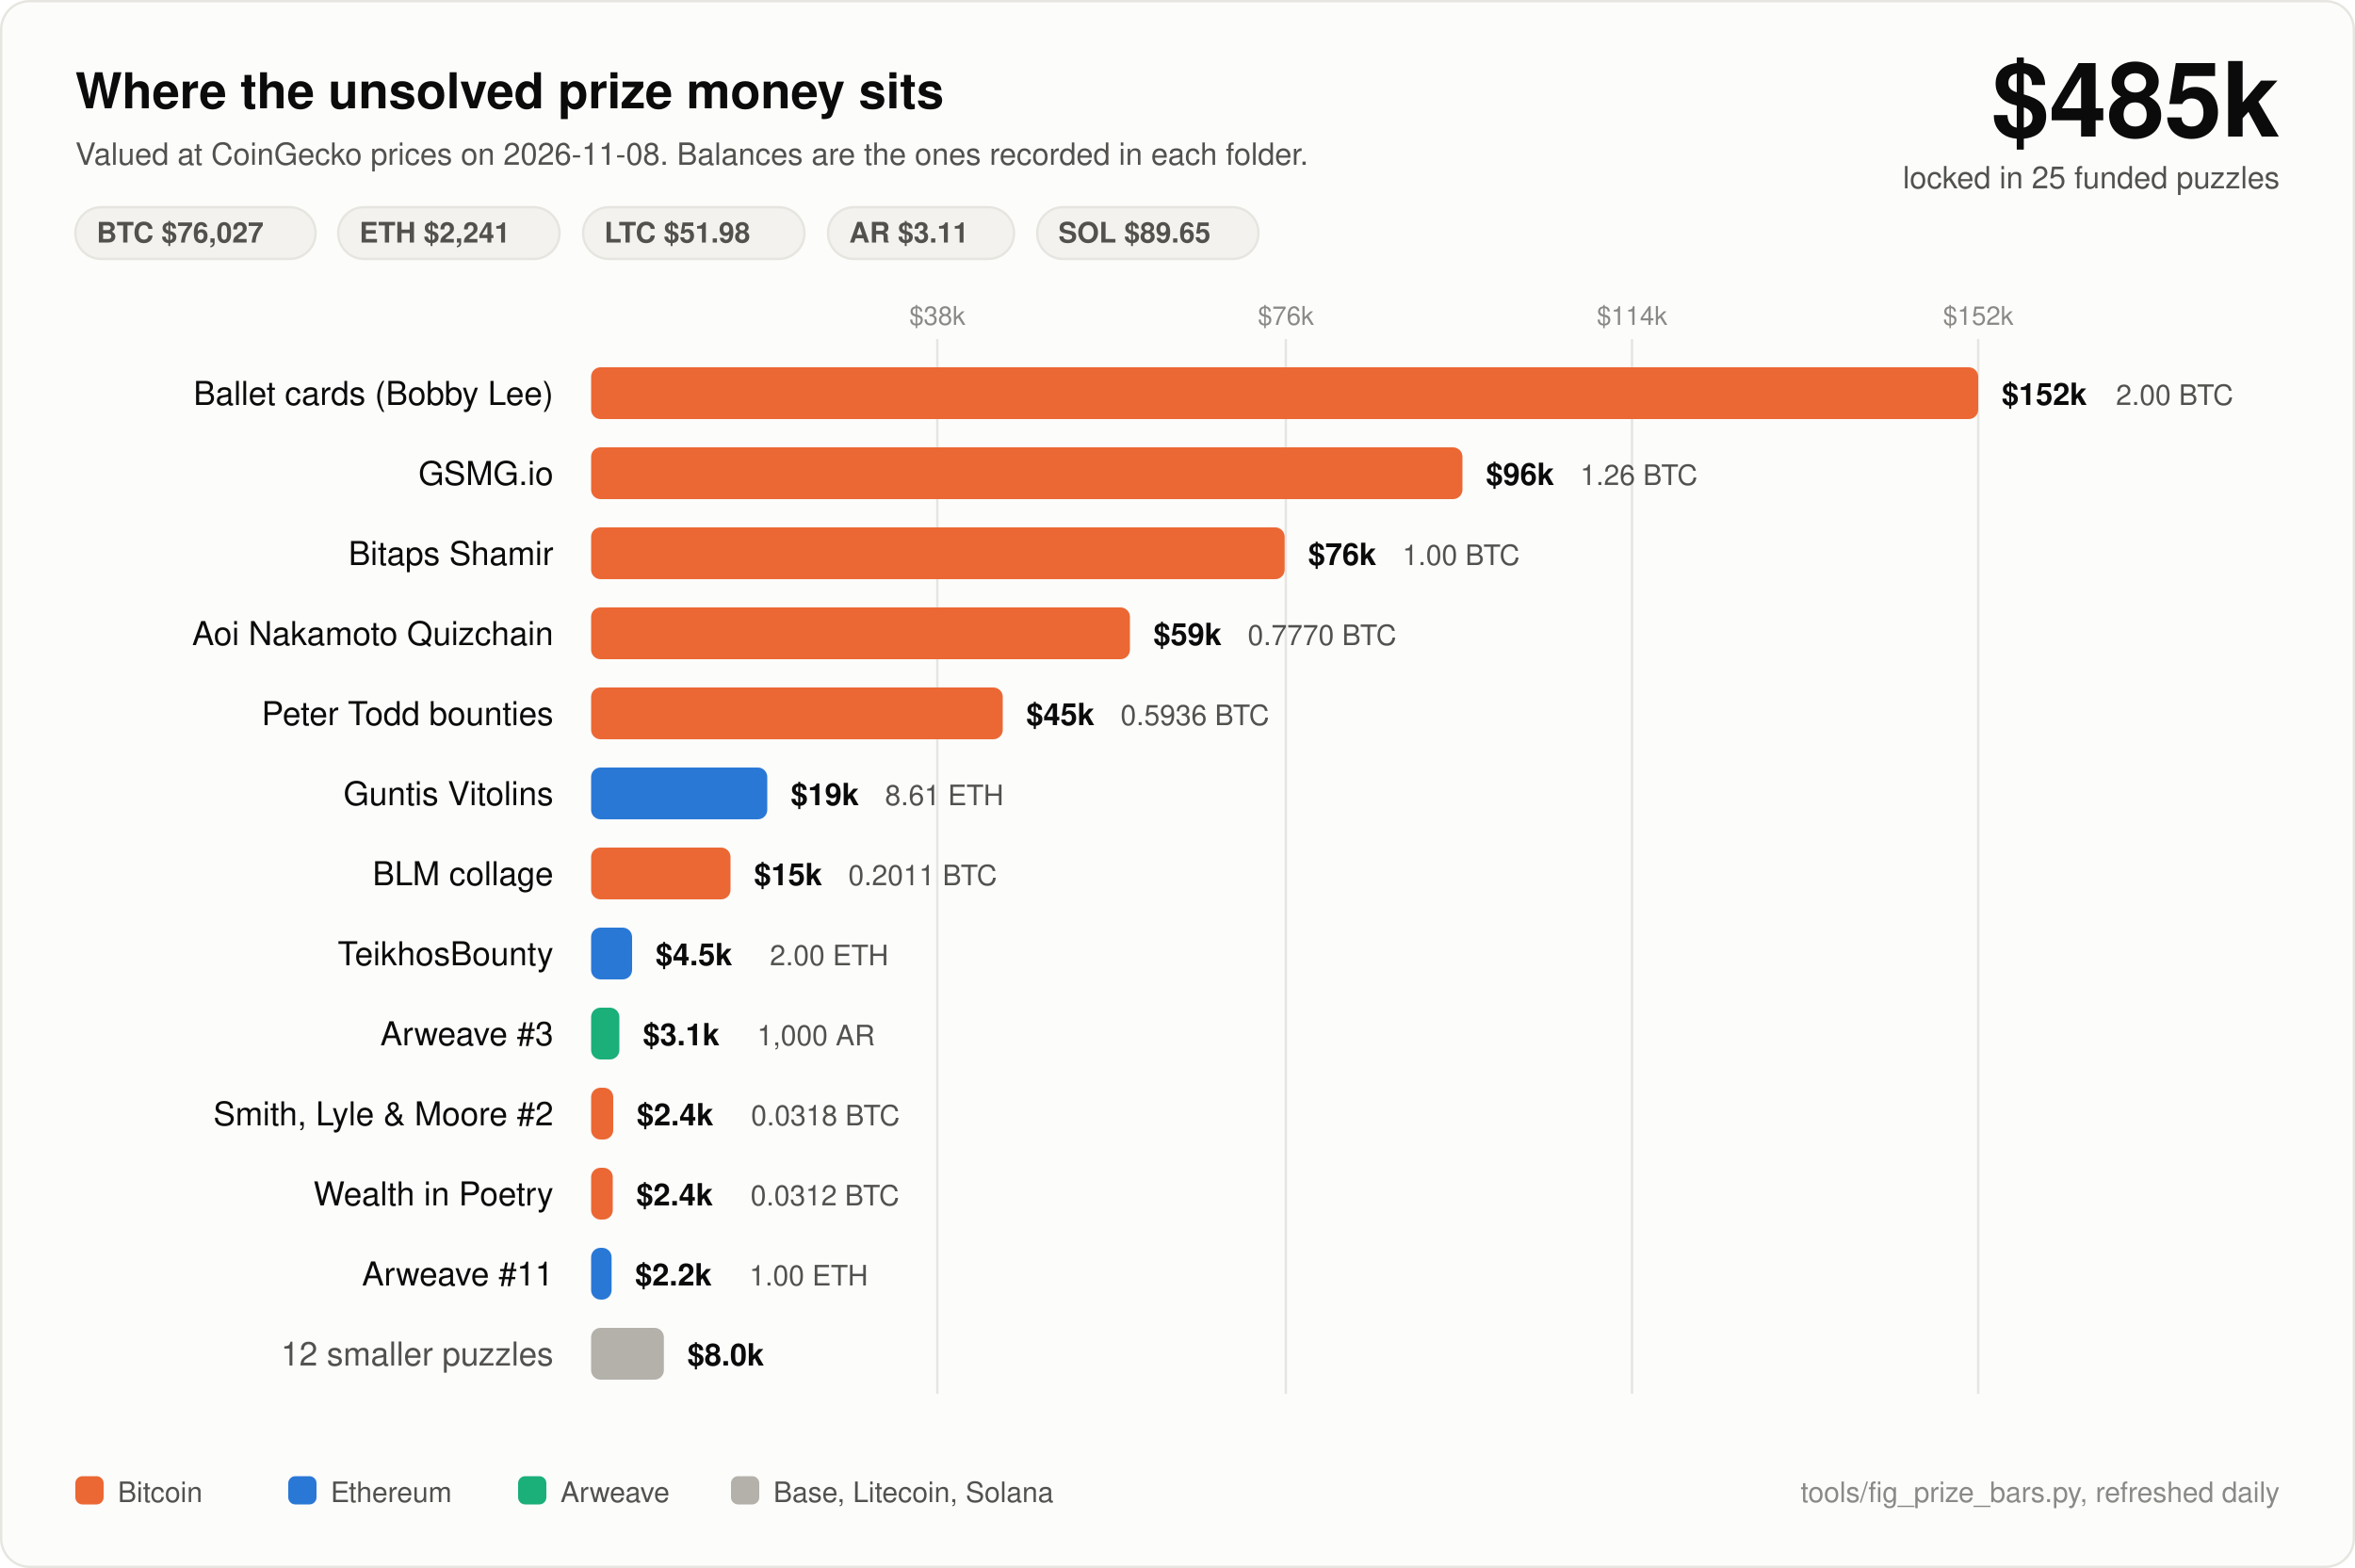
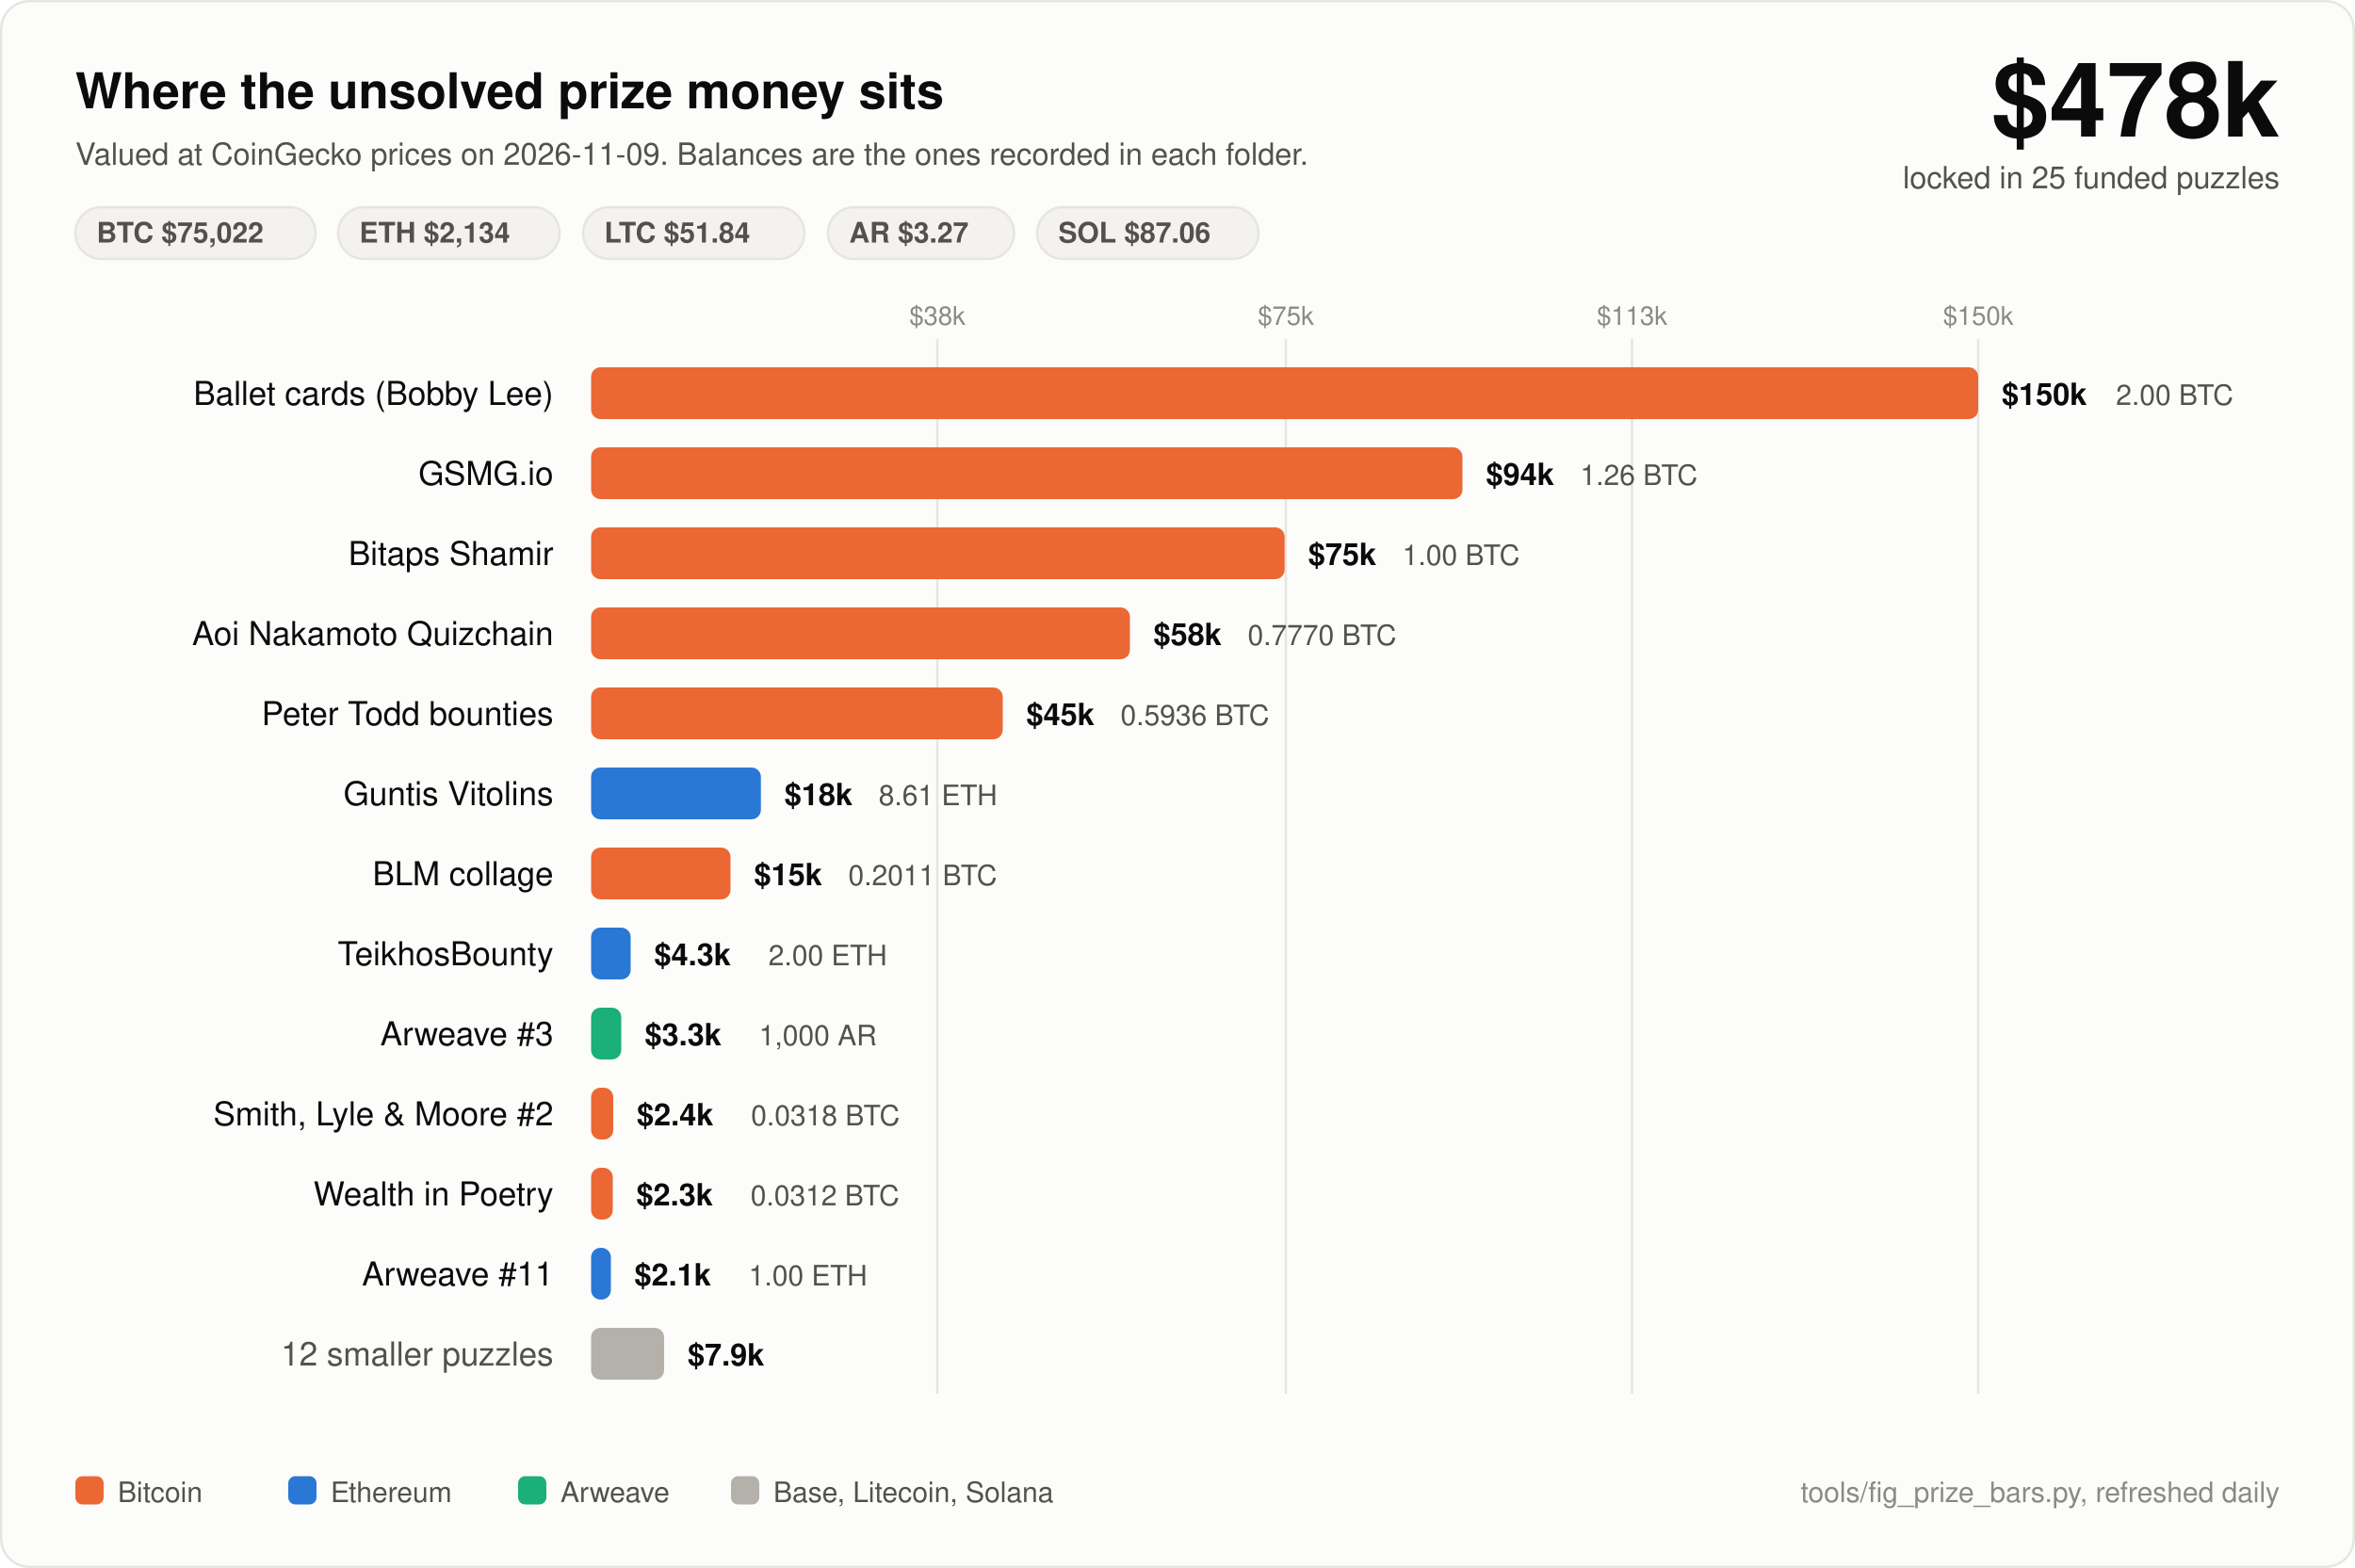
<svg xmlns="http://www.w3.org/2000/svg" width="1000" height="666" viewBox="0 0 1000 666" font-family="ui-sans-serif, -apple-system, Segoe UI, Helvetica, Arial, sans-serif">
  <rect x="0.5" y="0.5" width="999" height="665" rx="12" fill="#fcfcfb" stroke="#e6e5e0" />
  <text x="32" y="46" fill="#0b0b0b" font-size="21" font-weight="700">Where the unsolved prize money sits</text>
-   <text x="32" y="70" fill="#52514e" font-size="13">Valued at CoinGecko prices on 2026-11-08. Balances are the ones recorded in each folder.</text>
-   <text x="968" y="58" fill="#0b0b0b" font-size="44" font-weight="700" text-anchor="end">$485k</text>
+   <text x="32" y="70" fill="#52514e" font-size="13">Valued at CoinGecko prices on 2026-11-09. Balances are the ones recorded in each folder.</text>
+   <text x="968" y="58" fill="#0b0b0b" font-size="44" font-weight="700" text-anchor="end">$478k</text>
  <text x="968" y="80" fill="#52514e" font-size="13" text-anchor="end">locked in 25 funded puzzles</text>
  <rect x="32" y="88" width="102" height="22" rx="11" fill="#f3f2ee" stroke="#e6e5e0" />
-   <text x="41" y="103" fill="#52514e" font-size="12" font-weight="600">BTC $76,027</text>
+   <text x="41" y="103" fill="#52514e" font-size="12" font-weight="600">BTC $75,022</text>
  <rect x="143.6" y="88" width="94" height="22" rx="11" fill="#f3f2ee" stroke="#e6e5e0" />
-   <text x="152.6" y="103" fill="#52514e" font-size="12" font-weight="600">ETH $2,241</text>
+   <text x="152.6" y="103" fill="#52514e" font-size="12" font-weight="600">ETH $2,134</text>
  <rect x="247.6" y="88" width="94" height="22" rx="11" fill="#f3f2ee" stroke="#e6e5e0" />
-   <text x="256.6" y="103" fill="#52514e" font-size="12" font-weight="600">LTC $51.98</text>
+   <text x="256.6" y="103" fill="#52514e" font-size="12" font-weight="600">LTC $51.84</text>
  <rect x="351.6" y="88" width="79" height="22" rx="11" fill="#f3f2ee" stroke="#e6e5e0" />
-   <text x="360.6" y="103" fill="#52514e" font-size="12" font-weight="600">AR $3.11</text>
+   <text x="360.6" y="103" fill="#52514e" font-size="12" font-weight="600">AR $3.27</text>
  <rect x="440.4" y="88" width="94" height="22" rx="11" fill="#f3f2ee" stroke="#e6e5e0" />
-   <text x="449.4" y="103" fill="#52514e" font-size="12" font-weight="600">SOL $89.65</text>
+   <text x="449.4" y="103" fill="#52514e" font-size="12" font-weight="600">SOL $87.06</text>
  <line x1="398" y1="144" x2="398" y2="592" stroke="#e6e5e0" stroke-width="1" />
  <text x="398" y="138" fill="#8a8985" font-size="11" text-anchor="middle">$38k</text>
  <line x1="546" y1="144" x2="546" y2="592" stroke="#e6e5e0" stroke-width="1" />
-   <text x="546" y="138" fill="#8a8985" font-size="11" text-anchor="middle">$76k</text>
+   <text x="546" y="138" fill="#8a8985" font-size="11" text-anchor="middle">$75k</text>
  <line x1="693" y1="144" x2="693" y2="592" stroke="#e6e5e0" stroke-width="1" />
-   <text x="693" y="138" fill="#8a8985" font-size="11" text-anchor="middle">$114k</text>
+   <text x="693" y="138" fill="#8a8985" font-size="11" text-anchor="middle">$113k</text>
  <line x1="840" y1="144" x2="840" y2="592" stroke="#e6e5e0" stroke-width="1" />
-   <text x="840" y="138" fill="#8a8985" font-size="11" text-anchor="middle">$152k</text>
+   <text x="840" y="138" fill="#8a8985" font-size="11" text-anchor="middle">$150k</text>
  <text x="235" y="172" fill="#0b0b0b" font-size="14" text-anchor="end">Ballet cards (Bobby Lee)</text>
  <rect x="251" y="156" width="589.0" height="22" rx="4" fill="#eb6834" />
-   <text x="850.0" y="172" fill="#0b0b0b" font-size="13" font-weight="600">$152k</text>
+   <text x="850.0" y="172" fill="#0b0b0b" font-size="13" font-weight="600">$150k</text>
  <text x="898.5" y="172" fill="#52514e" font-size="12">2.00 BTC</text>
  <text x="235" y="206" fill="#0b0b0b" font-size="14" text-anchor="end">GSMG.io</text>
  <rect x="251" y="190" width="370.0" height="22" rx="4" fill="#eb6834" />
-   <text x="631.0" y="206" fill="#0b0b0b" font-size="13" font-weight="600">$96k</text>
+   <text x="631.0" y="206" fill="#0b0b0b" font-size="13" font-weight="600">$94k</text>
  <text x="671.0" y="206" fill="#52514e" font-size="12">1.26 BTC</text>
  <text x="235" y="240" fill="#0b0b0b" font-size="14" text-anchor="end">Bitaps Shamir</text>
  <rect x="251" y="224" width="294.5" height="22" rx="4" fill="#eb6834" />
-   <text x="555.5" y="240" fill="#0b0b0b" font-size="13" font-weight="600">$76k</text>
+   <text x="555.5" y="240" fill="#0b0b0b" font-size="13" font-weight="600">$75k</text>
  <text x="595.5" y="240" fill="#52514e" font-size="12">1.00 BTC</text>
  <text x="235" y="274" fill="#0b0b0b" font-size="14" text-anchor="end">Aoi Nakamoto Quizchain</text>
  <rect x="251" y="258" width="228.8" height="22" rx="4" fill="#eb6834" />
-   <text x="489.8" y="274" fill="#0b0b0b" font-size="13" font-weight="600">$59k</text>
+   <text x="489.8" y="274" fill="#0b0b0b" font-size="13" font-weight="600">$58k</text>
  <text x="529.8" y="274" fill="#52514e" font-size="12">0.7770 BTC</text>
  <text x="235" y="308" fill="#0b0b0b" font-size="14" text-anchor="end">Peter Todd bounties</text>
  <rect x="251" y="292" width="174.8" height="22" rx="4" fill="#eb6834" />
  <text x="435.8" y="308" fill="#0b0b0b" font-size="13" font-weight="600">$45k</text>
  <text x="475.8" y="308" fill="#52514e" font-size="12">0.5936 BTC</text>
  <text x="235" y="342" fill="#0b0b0b" font-size="14" text-anchor="end">Guntis Vitolins</text>
-   <rect x="251" y="326" width="74.8" height="22" rx="4" fill="#2a78d6" />
-   <text x="335.8" y="342" fill="#0b0b0b" font-size="13" font-weight="600">$19k</text>
-   <text x="375.8" y="342" fill="#52514e" font-size="12">8.61 ETH</text>
+   <rect x="251" y="326" width="72.1" height="22" rx="4" fill="#2a78d6" />
+   <text x="333.1" y="342" fill="#0b0b0b" font-size="13" font-weight="600">$18k</text>
+   <text x="373.1" y="342" fill="#52514e" font-size="12">8.61 ETH</text>
  <text x="235" y="376" fill="#0b0b0b" font-size="14" text-anchor="end">BLM collage</text>
  <rect x="251" y="360" width="59.2" height="22" rx="4" fill="#eb6834" />
  <text x="320.2" y="376" fill="#0b0b0b" font-size="13" font-weight="600">$15k</text>
  <text x="360.2" y="376" fill="#52514e" font-size="12">0.2011 BTC</text>
  <text x="235" y="410" fill="#0b0b0b" font-size="14" text-anchor="end">TeikhosBounty</text>
-   <rect x="251" y="394" width="17.4" height="22" rx="4" fill="#2a78d6" />
-   <text x="278.4" y="410" fill="#0b0b0b" font-size="13" font-weight="600">$4.5k</text>
-   <text x="326.9" y="410" fill="#52514e" font-size="12">2.00 ETH</text>
+   <rect x="251" y="394" width="16.8" height="22" rx="4" fill="#2a78d6" />
+   <text x="277.8" y="410" fill="#0b0b0b" font-size="13" font-weight="600">$4.3k</text>
+   <text x="326.3" y="410" fill="#52514e" font-size="12">2.00 ETH</text>
  <text x="235" y="444" fill="#0b0b0b" font-size="14" text-anchor="end">Arweave #3</text>
-   <rect x="251" y="428" width="12.0" height="22" rx="4" fill="#1baf7a" />
-   <text x="273.0" y="444" fill="#0b0b0b" font-size="13" font-weight="600">$3.1k</text>
-   <text x="321.5" y="444" fill="#52514e" font-size="12">1,000 AR</text>
+   <rect x="251" y="428" width="12.8" height="22" rx="4" fill="#1baf7a" />
+   <text x="273.8" y="444" fill="#0b0b0b" font-size="13" font-weight="600">$3.3k</text>
+   <text x="322.3" y="444" fill="#52514e" font-size="12">1,000 AR</text>
  <text x="235" y="478" fill="#0b0b0b" font-size="14" text-anchor="end">Smith, Lyle &amp; Moore #2</text>
  <rect x="251" y="462" width="9.4" height="22" rx="4" fill="#eb6834" />
  <text x="270.4" y="478" fill="#0b0b0b" font-size="13" font-weight="600">$2.4k</text>
  <text x="318.9" y="478" fill="#52514e" font-size="12">0.0318 BTC</text>
  <text x="235" y="512" fill="#0b0b0b" font-size="14" text-anchor="end">Wealth in Poetry</text>
  <rect x="251" y="496" width="9.2" height="22" rx="4" fill="#eb6834" />
-   <text x="270.2" y="512" fill="#0b0b0b" font-size="13" font-weight="600">$2.4k</text>
+   <text x="270.2" y="512" fill="#0b0b0b" font-size="13" font-weight="600">$2.3k</text>
  <text x="318.7" y="512" fill="#52514e" font-size="12">0.0312 BTC</text>
  <text x="235" y="546" fill="#0b0b0b" font-size="14" text-anchor="end">Arweave #11</text>
-   <rect x="251" y="530" width="8.7" height="22" rx="4" fill="#2a78d6" />
-   <text x="269.7" y="546" fill="#0b0b0b" font-size="13" font-weight="600">$2.2k</text>
-   <text x="318.2" y="546" fill="#52514e" font-size="12">1.00 ETH</text>
+   <rect x="251" y="530" width="8.4" height="22" rx="4" fill="#2a78d6" />
+   <text x="269.4" y="546" fill="#0b0b0b" font-size="13" font-weight="600">$2.1k</text>
+   <text x="317.9" y="546" fill="#52514e" font-size="12">1.00 ETH</text>
  <text x="235" y="580" fill="#52514e" font-size="14" text-anchor="end">12 smaller puzzles</text>
-   <rect x="251" y="564" width="30.9" height="22" rx="4" fill="#b3b1aa" />
-   <text x="291.9" y="580" fill="#0b0b0b" font-size="13" font-weight="600">$8.0k</text>
+   <rect x="251" y="564" width="31.0" height="22" rx="4" fill="#b3b1aa" />
+   <text x="292.0" y="580" fill="#0b0b0b" font-size="13" font-weight="600">$7.9k</text>
  <rect x="32" y="627" width="12" height="12" rx="3" fill="#eb6834" />
  <text x="50" y="638" fill="#52514e" font-size="12">Bitcoin</text>
  <rect x="122.4" y="627" width="12" height="12" rx="3" fill="#2a78d6" />
  <text x="140.4" y="638" fill="#52514e" font-size="12">Ethereum</text>
  <rect x="220.0" y="627" width="12" height="12" rx="3" fill="#1baf7a" />
  <text x="238.0" y="638" fill="#52514e" font-size="12">Arweave</text>
  <rect x="310.4" y="627" width="12" height="12" rx="3" fill="#b3b1aa" />
  <text x="328.4" y="638" fill="#52514e" font-size="12">Base, Litecoin, Solana</text>
  <text x="968" y="638" fill="#8a8985" font-size="12" text-anchor="end">tools/fig_prize_bars.py, refreshed daily</text>
</svg>
